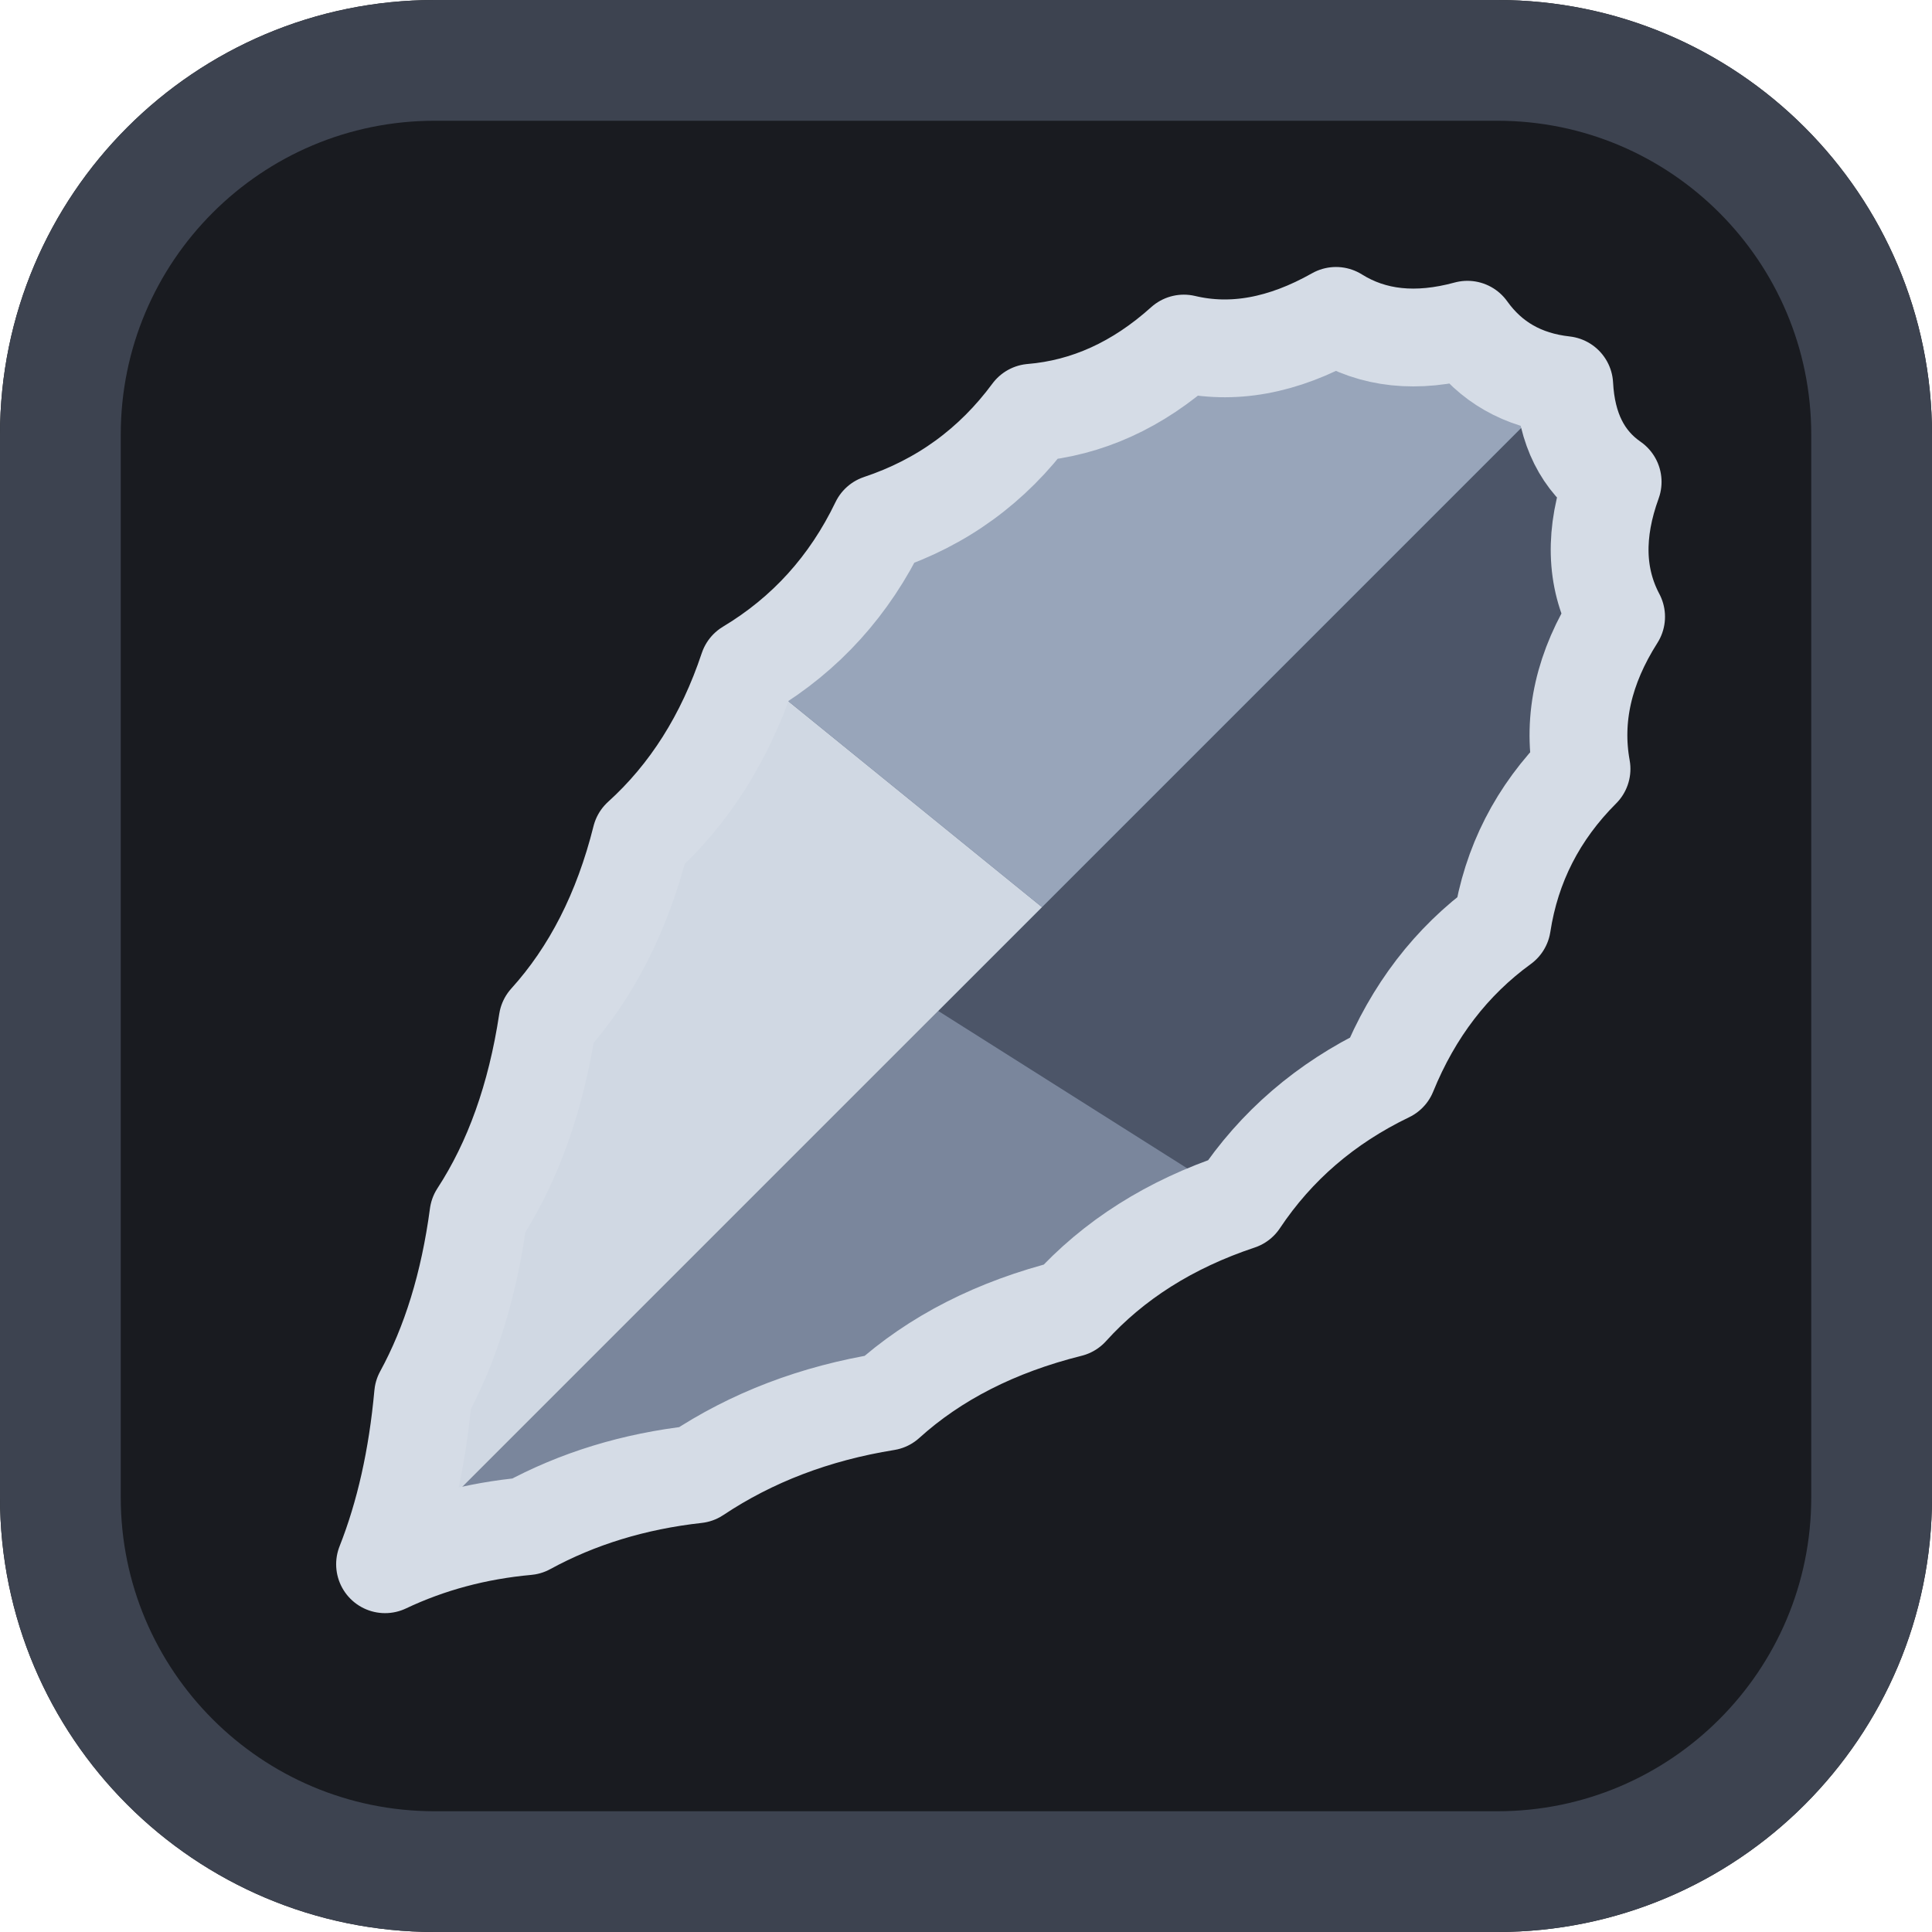
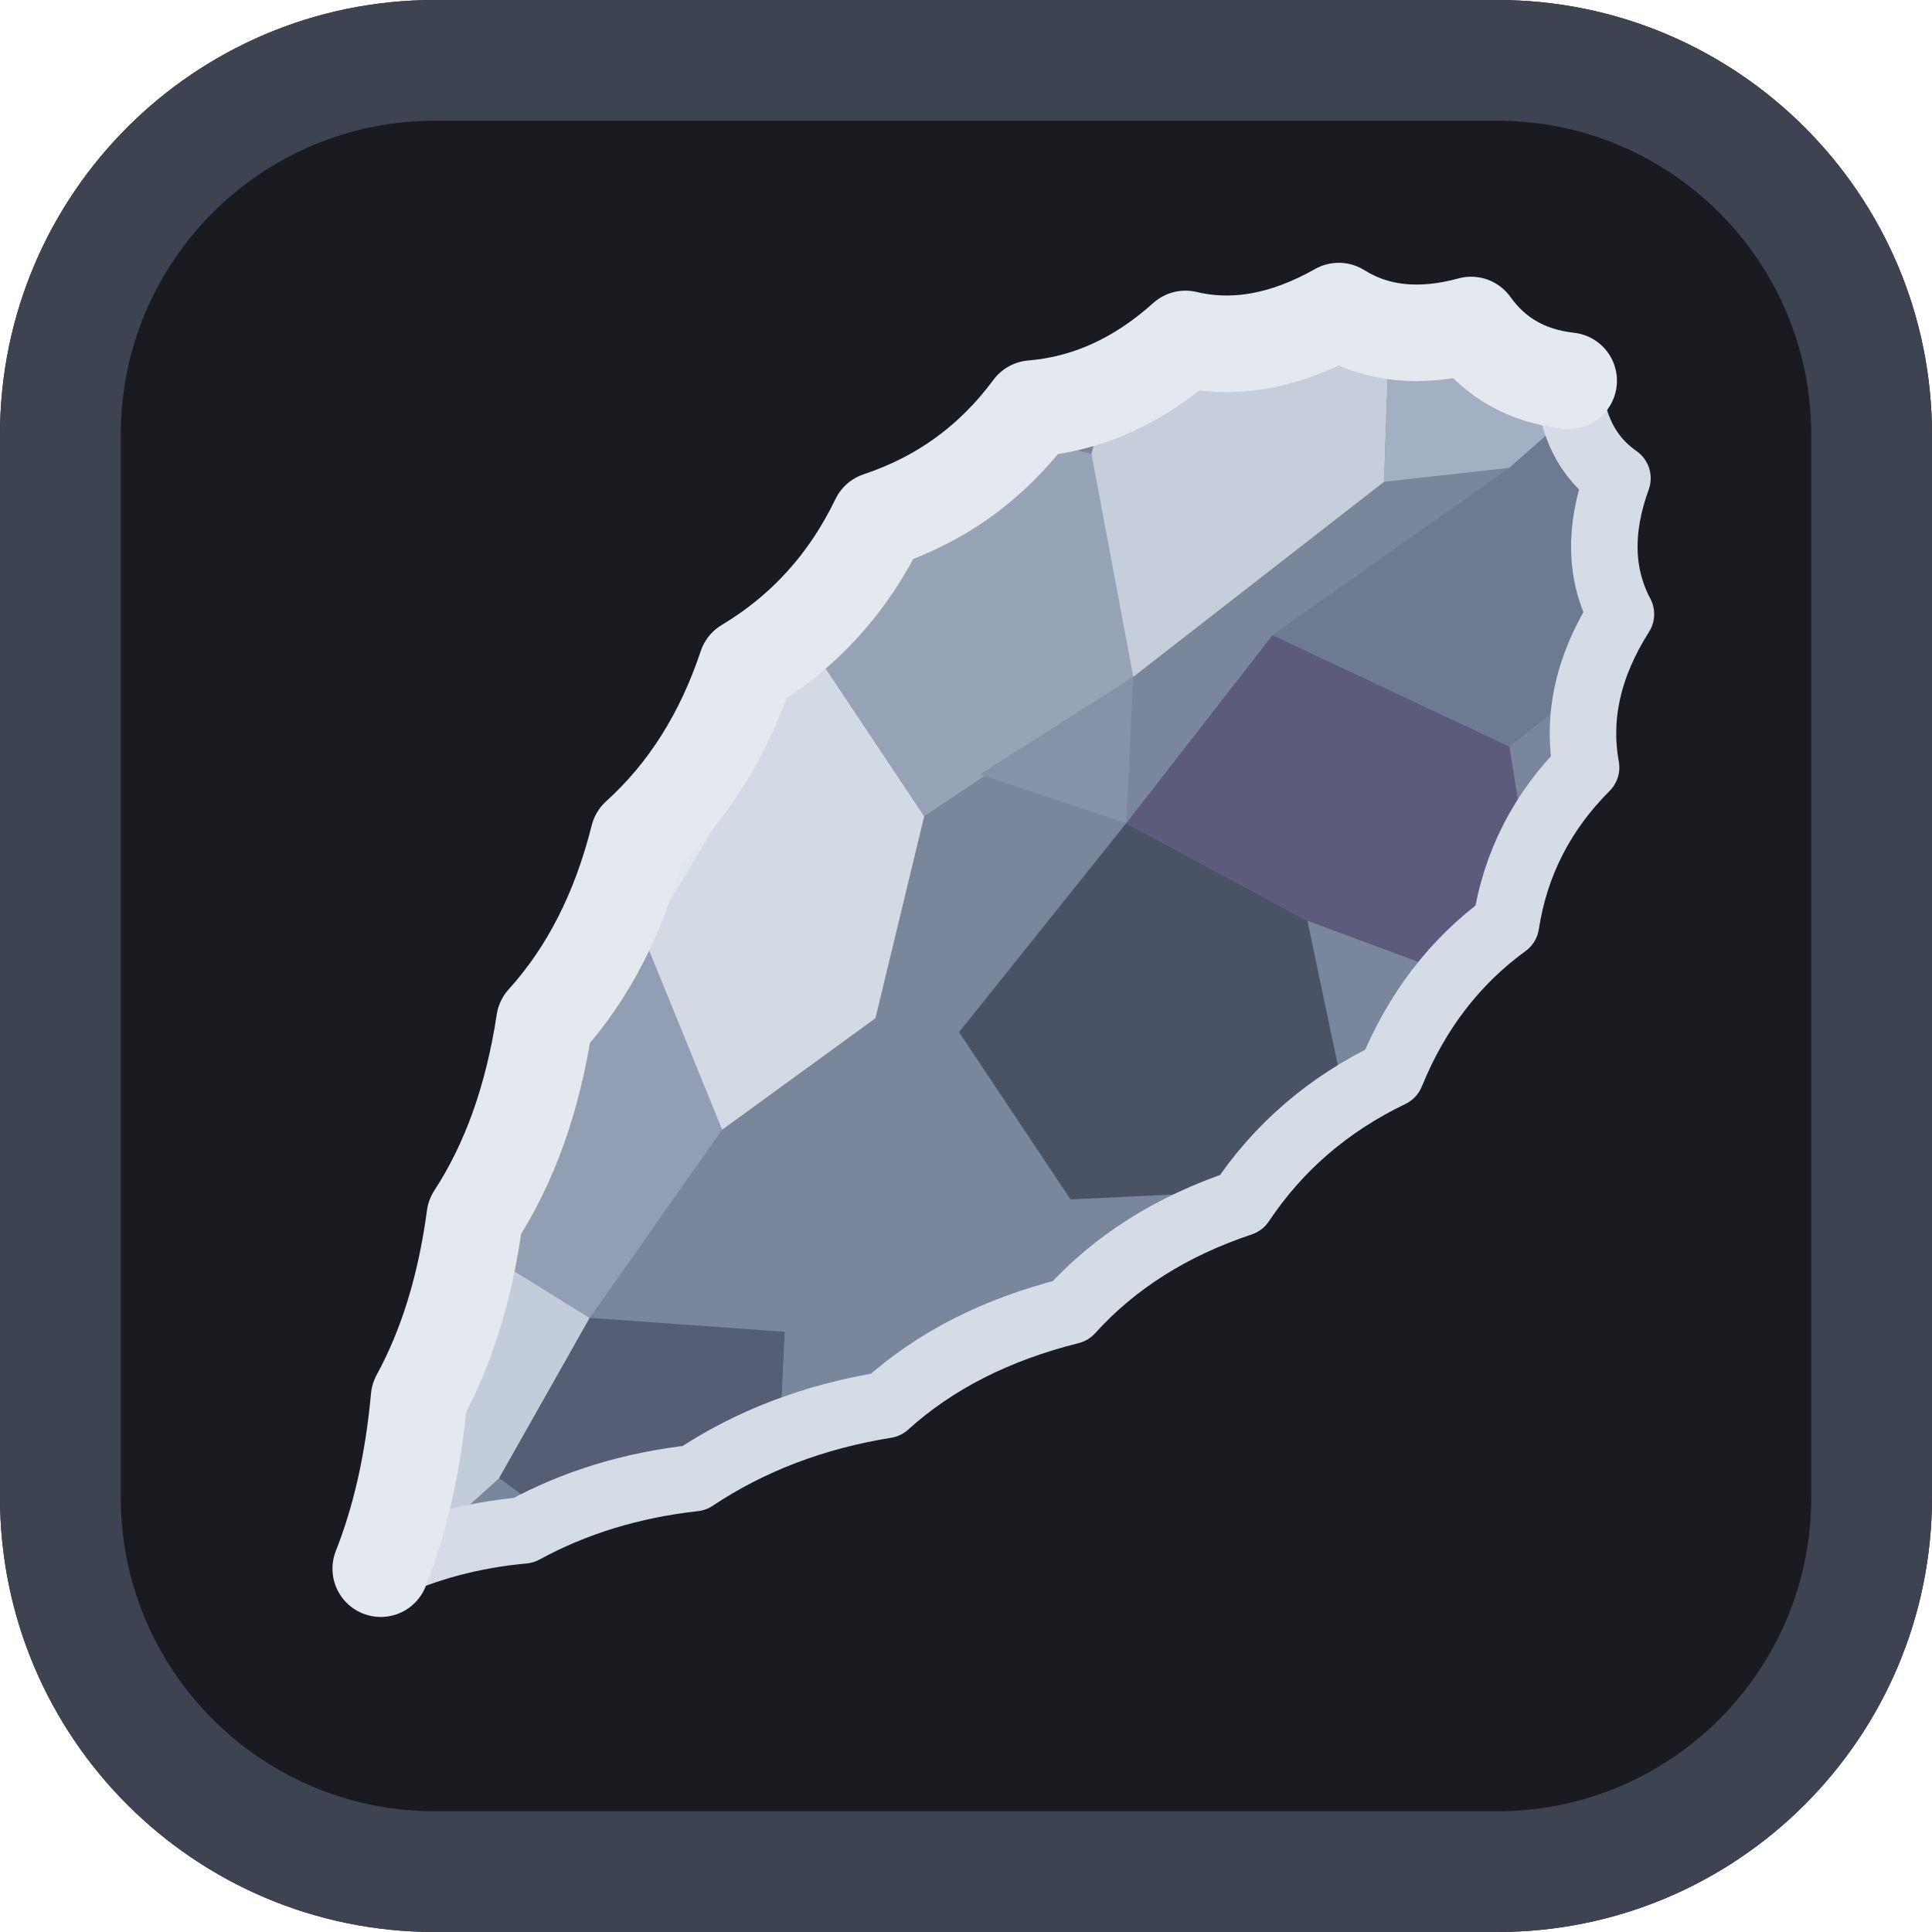
<svg xmlns="http://www.w3.org/2000/svg" width="16" height="16" viewBox="0 0 16 16">
+   <defs>
+     <clipPath id="fl-leaf">
+       <path d="M0 0 Q15 -6.5 30 -19 Q47 -24 64 -37 Q83 -41 102 -55 Q122 -56 142 -68 Q162 -67 182 -77 Q202 -72 222 -79 Q240 -70 260 -73 Q273 -62 292 -61 Q300 -48 318 -43 Q321 -30 335 -22 Q333 -10 341 0 Q332 10 334 21 Q319 28 315 41 Q297 45 288 58 Q269 58 254 69 Q235 66 216 74 Q196 67 176 71 Q156 61 136 62 Q116 50 96 49 Q78 36 58 32 Q43 20 26 15 Q14 5 0 0 Z" />
+     </clipPath>
+   </defs>
  <rect x="0" y="0" width="16" height="16" rx="3.6" fill="#191B20" />
  <rect x="0.5" y="0.5" width="15" height="15" rx="3.1" fill="none" stroke="#3D4350" stroke-width="1" />
-   <g transform="translate(8 8) rotate(-45) scale(0.0405) translate(-170.5 2.5)">
-     <path d="M0 0 Q15 -6.5 30 -19 Q47 -24 64 -37 Q83 -41 102 -55 Q122 -56 142 -68 Q162 -67 182 -77 Q202 -72 222 -79 Q240 -70 260 -73 Q273 -62 292 -61 Q300 -48 318 -43 Q321 -30 335 -22 Q333 -10 341 0 Q332 10 334 21 Q319 28 315 41 Q297 45 288 58 Q269 58 254 69 Q235 66 216 74 Q196 67 176 71 Q156 61 136 62 Q116 50 96 49 Q78 36 58 32 Q43 20 26 15 Q14 5 0 0 Z" fill="#67738A" />
-     <polygon points="0,0 30,-19 64,-37 102,-55 142,-68 182,-77 190,0" fill="#D0D8E3" />
-     <polygon points="190,0 182,-77 222,-79 260,-73 292,-61 318,-43 335,-22 341,0" fill="#98A5BA" />
-     <polygon points="0,0 26,15 58,32 96,49 136,62 176,71 160,0" fill="#7A869C" />
-     <polygon points="160,0 176,71 216,74 254,69 288,58 315,41 334,21 341,0" fill="#4C5568" />
-     <path d="M0 0 Q15 -6.5 30 -19 Q47 -24 64 -37 Q83 -41 102 -55 Q122 -56 142 -68 Q162 -67 182 -77 Q202 -72 222 -79 Q240 -70 260 -73 Q273 -62 292 -61 Q300 -48 318 -43 Q321 -30 335 -22 Q333 -10 341 0 Q332 10 334 21 Q319 28 315 41 Q297 45 288 58 Q269 58 254 69 Q235 66 216 74 Q196 67 176 71 Q156 61 136 62 Q116 50 96 49 Q78 36 58 32 Q43 20 26 15 Q14 5 0 0 Z" fill="none" stroke="#D5DCE6" stroke-width="20" stroke-linejoin="round" />
+   <g transform="translate(8 8) rotate(-45) scale(0.0408) translate(-170.5 2.5)">
+     <path d="M0 0 Q15 -6.5 30 -19 Q47 -24 64 -37 Q83 -41 102 -55 Q122 -56 142 -68 Q162 -67 182 -77 Q202 -72 222 -79 Q240 -70 260 -73 Q273 -62 292 -61 Q300 -48 318 -43 Q321 -30 335 -22 Q333 -10 341 0 Q332 10 334 21 Q319 28 315 41 Q297 45 288 58 Q269 58 254 69 Q235 66 216 74 Q196 67 176 71 Q156 61 136 62 Q116 50 96 49 Q78 36 58 32 Q43 20 26 15 Q14 5 0 0 Z" fill="#7A869C" />
+     <g clip-path="url(#fl-leaf)">
+       <polygon points="-10,2 22,-26 58,-40 66,-6 30,4" fill="#C3CCD9" />
+       <polygon points="58,-40 92,-70 128,-52 112,-14 66,-6" fill="#929EB3" />
+       <polygon points="112,-14 128,-52 150,-90 196,-80 186,-30 150,-8" fill="#D3DAE4" />
+       <polygon points="186,-30 196,-80 240,-95 262,-58 236,-20" fill="#97A3B7" />
+       <polygon points="236,-20 262,-58 300,-80 330,-40 300,-12" fill="#C6CEDB" />
+       <polygon points="300,-12 330,-40 360,-20 352,6 320,4" fill="#A3AFC2" />
+       <polygon points="30,4 66,-6 92,24 70,44 34,30" fill="#545F75" />
+       <polygon points="92,24 112,-6 160,6 152,46 118,66 70,44" fill="#7A869C" />
+       <polygon points="152,46 160,6 214,0 226,40 196,86" fill="#4A5366" />
+       <polygon points="214,0 262,-6 280,44 248,88 226,40" fill="#5D5B7C" />
+       <polygon points="262,-6 320,4 352,6 330,50 280,44" fill="#6E7A92" />
+       <polygon points="128,-52 150,-90 160,-60" fill="#E0E6EE" />
+       <polygon points="200,-28 236,-20 214,0" fill="#8692A7" />
+     </g>
+     <path d="M0 0 Q15 -6.5 30 -19 Q47 -24 64 -37 Q83 -41 102 -55 Q122 -56 142 -68 Q162 -67 182 -77 Q202 -72 222 -79 Q240 -70 260 -73 Q273 -62 292 -61 Q300 -48 318 -43 Q321 -30 335 -22 Q333 -10 341 0 Q332 10 334 21 Q319 28 315 41 Q297 45 288 58 Q269 58 254 69 Q235 66 216 74 Q196 67 176 71 Q156 61 136 62 Q116 50 96 49 Q78 36 58 32 Q43 20 26 15 Q14 5 0 0 Z" fill="none" stroke="#D5DCE6" stroke-width="13.5" stroke-linejoin="round" />
+     <path d="M0 0 Q15 -6.5 30 -19 Q47 -24 64 -37 Q83 -41 102 -55 Q122 -56 142 -68 Q162 -67 182 -77 Q202 -72 222 -79 Q240 -70 260 -73 Q273 -62 292 -61 Q300 -48 318 -43 Q321 -30 335 -22 Q333 -10 341 0" fill="none" stroke="#E4E9F0" stroke-width="19.6" stroke-linecap="round" stroke-linejoin="round" />
  </g>
</svg>
